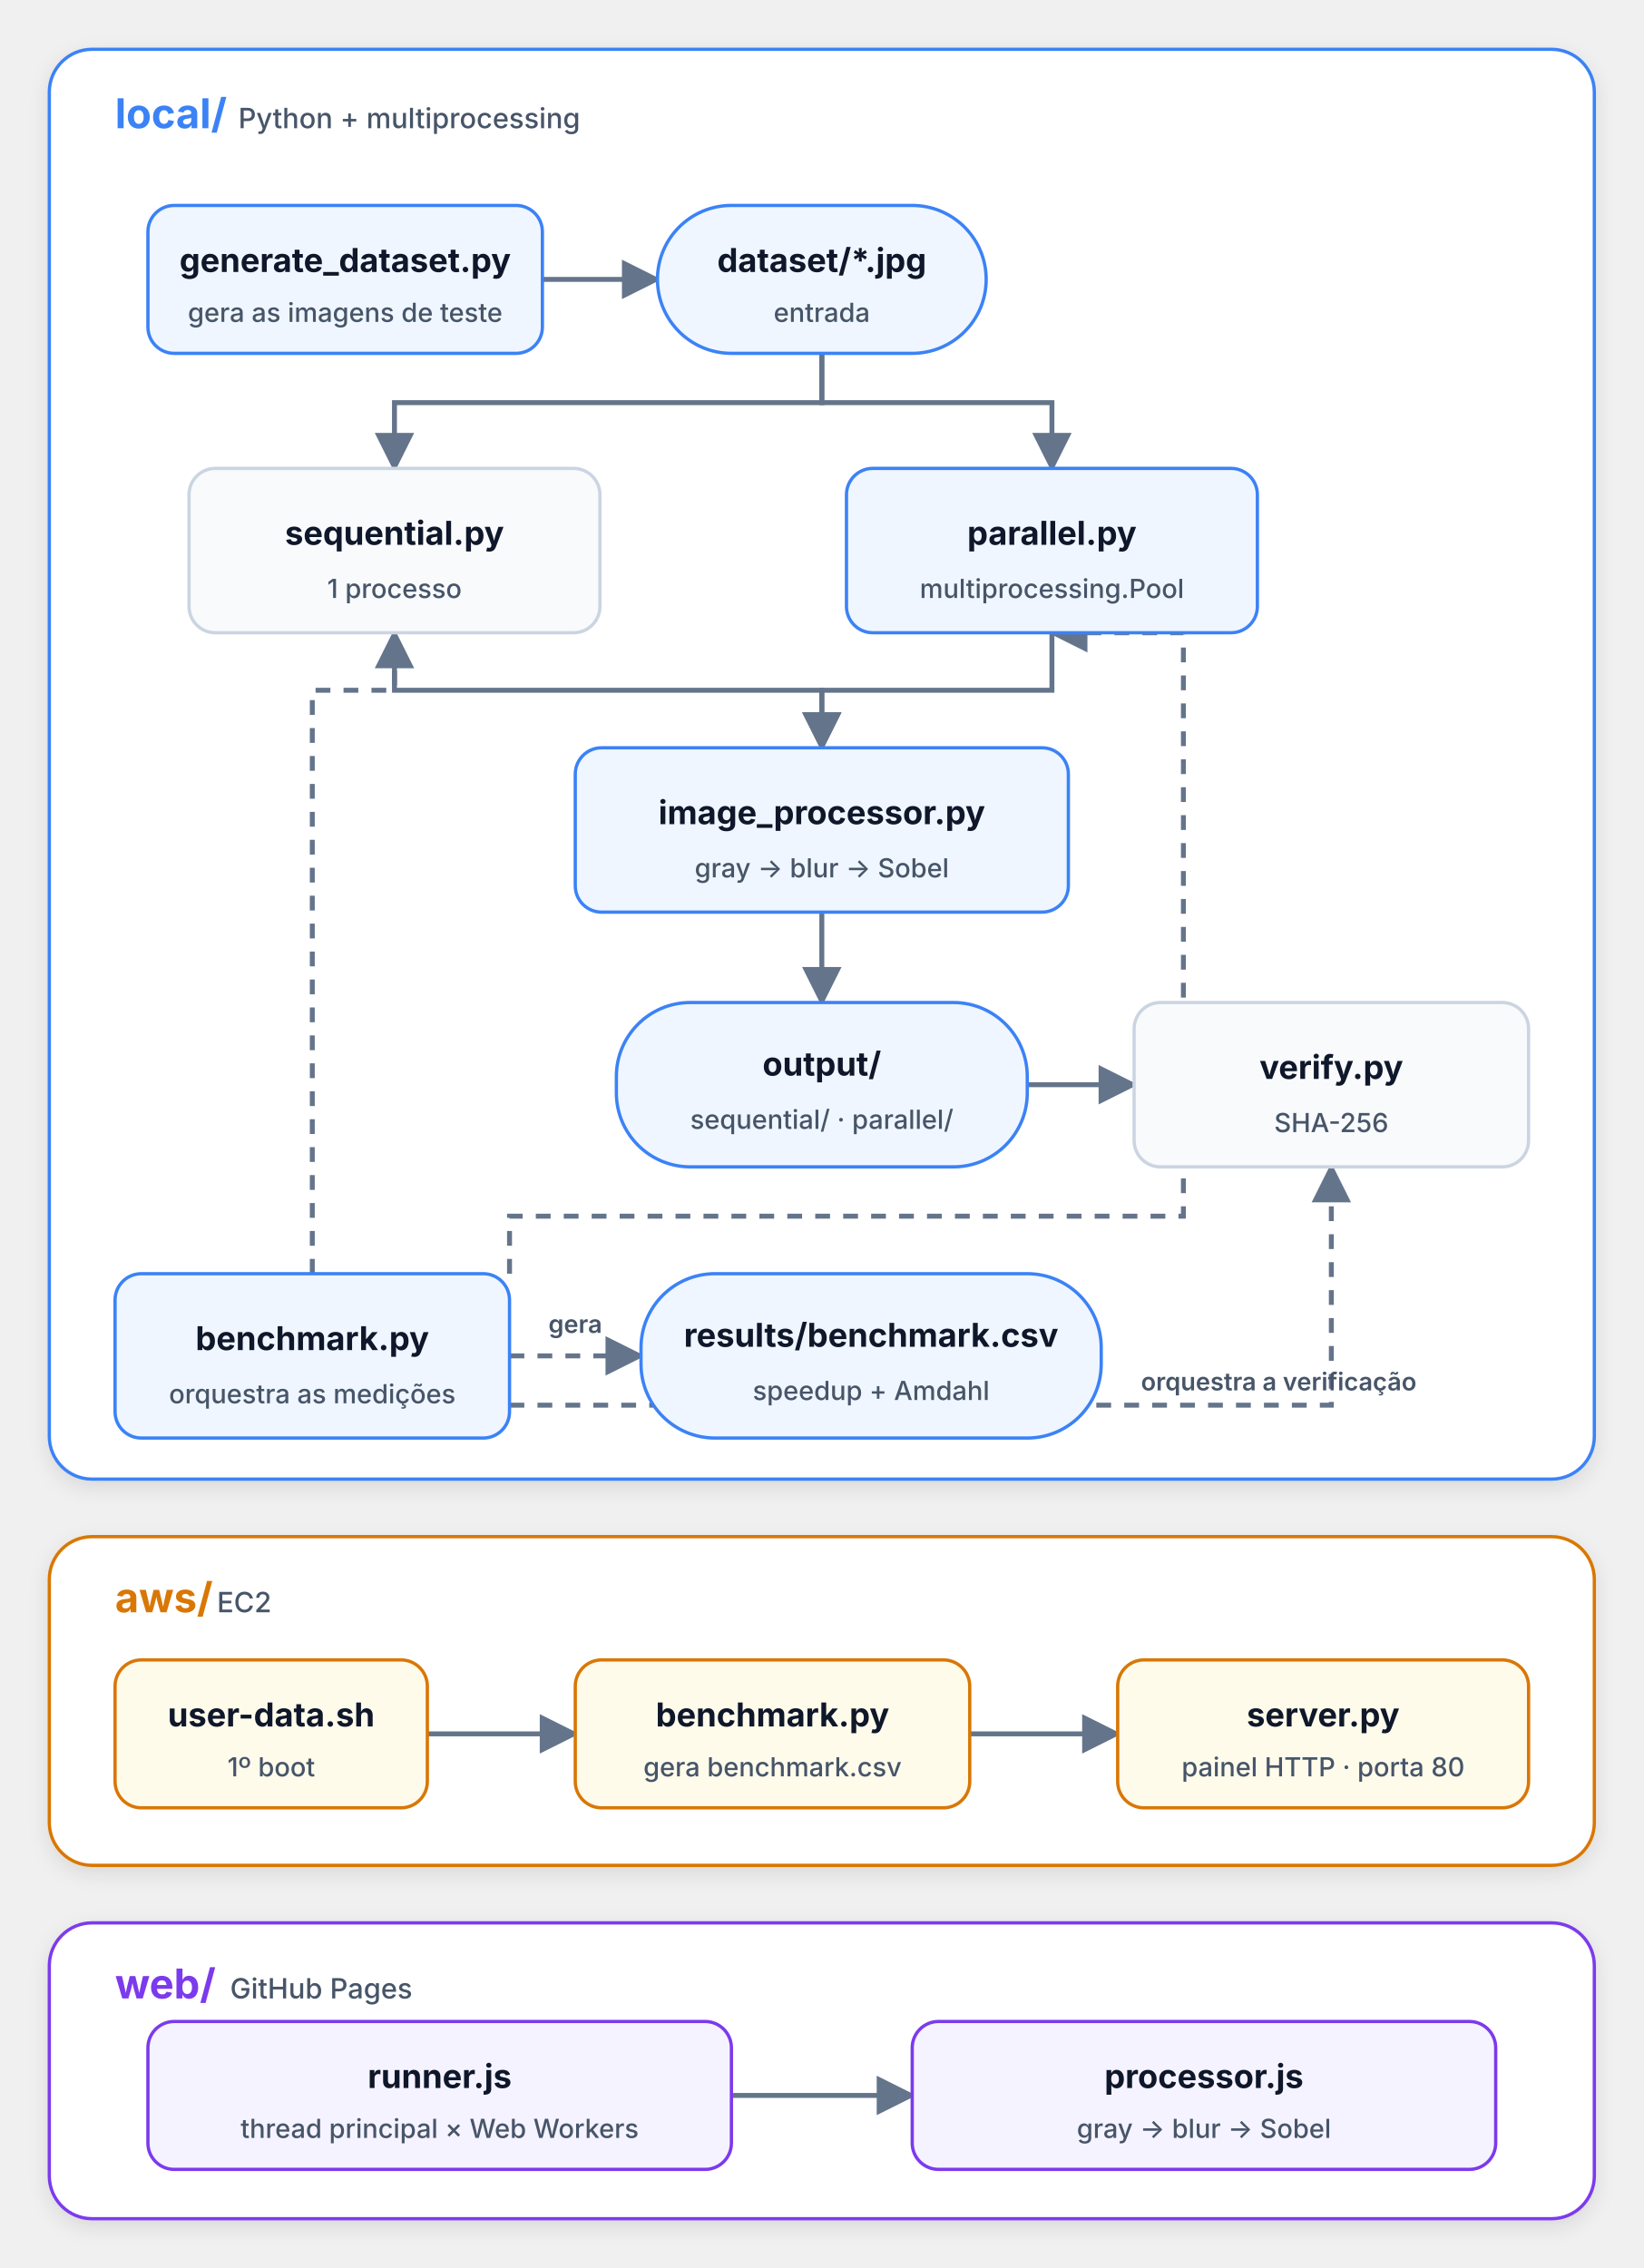
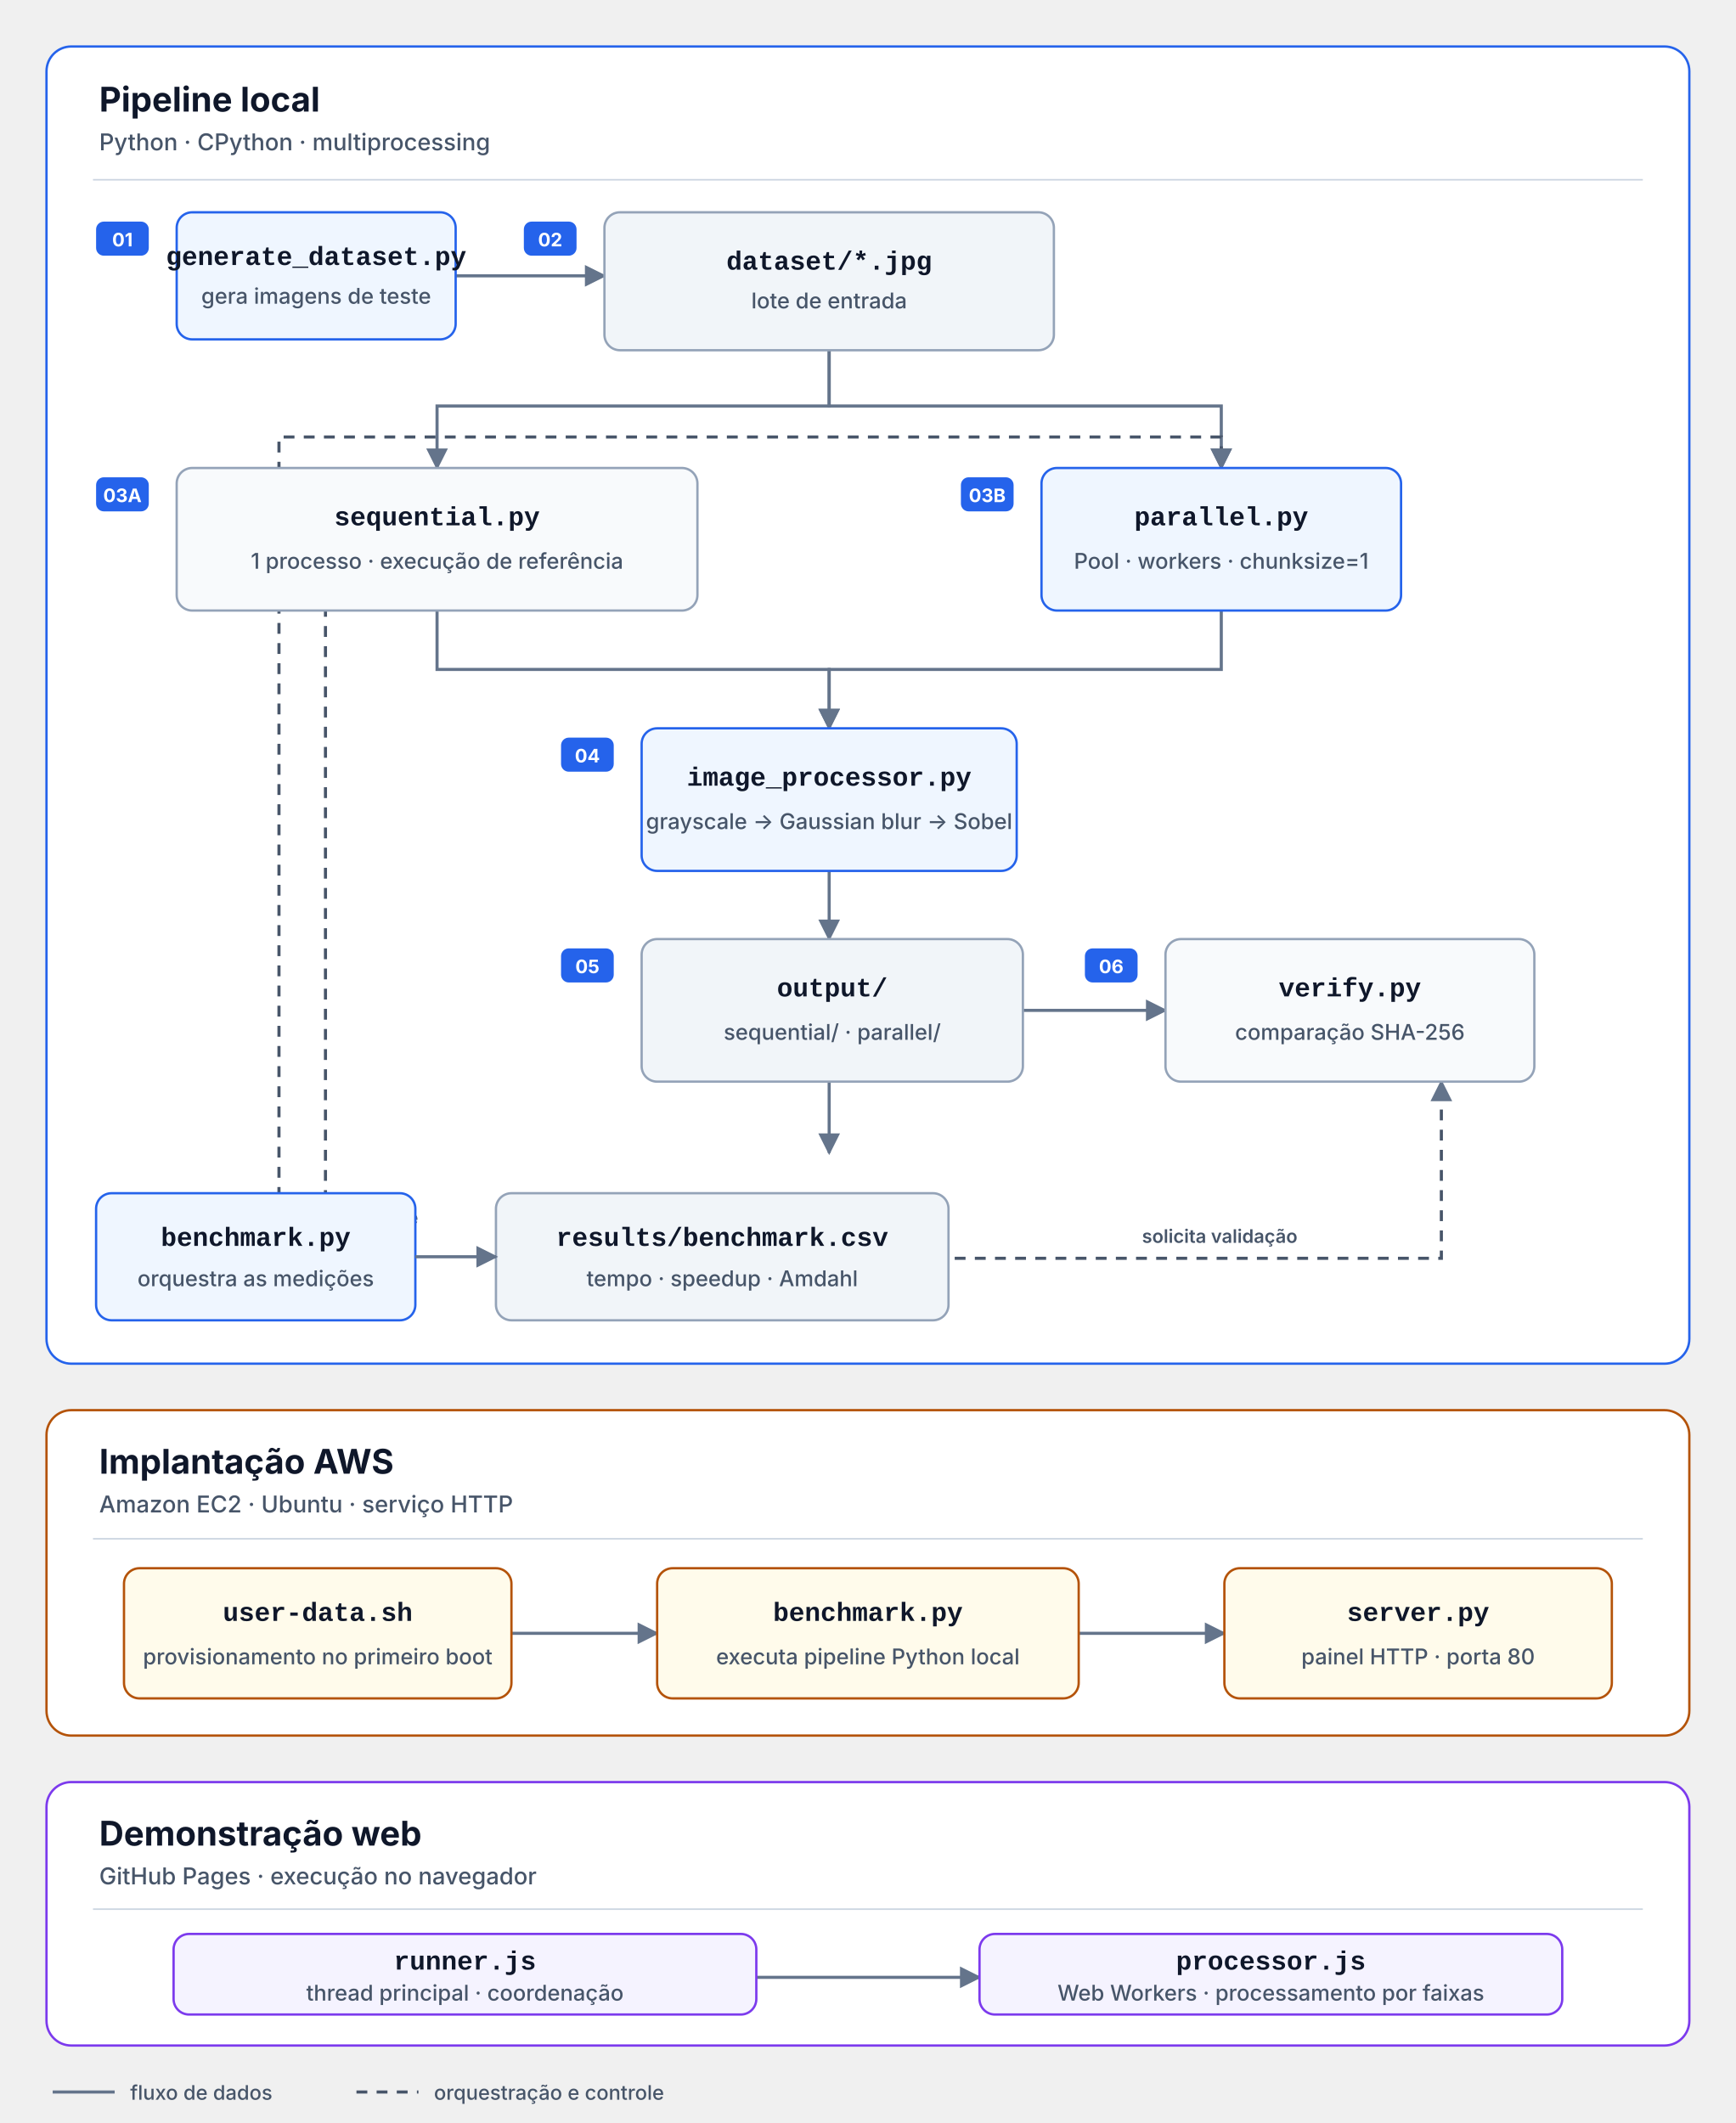
- <svg xmlns="http://www.w3.org/2000/svg" width="1000" height="1380" viewBox="0 0 1000 1380" role="img" aria-labelledby="title desc">
+ <svg xmlns="http://www.w3.org/2000/svg" width="1120" height="1370" viewBox="0 0 1120 1370" role="img" aria-labelledby="title desc">
  <defs>
-     <filter id="shadow" x="-15%" y="-15%" width="130%" height="140%">
-       <feDropShadow dx="0" dy="4" stdDeviation="6" flood-color="#020617" flood-opacity=".10" />
-     </filter>
-     <marker id="arrow" viewBox="0 0 10 10" refX="9" refY="5" markerWidth="8" markerHeight="8" orient="auto">
+     <marker id="arrow" viewBox="0 0 10 10" refX="9" refY="5" markerWidth="7" markerHeight="7" orient="auto">
      <path d="M0 0L10 5L0 10Z" fill="#64748b" />
    </marker>
    <style>
-       .section{fill:#ffffff;stroke-width:2;filter:url(#shadow)}
-       .local{stroke:#3b82f6}.aws{stroke:#d97706}.web{stroke:#7c3aed}
-       .node{fill:#f8fafc;stroke:#cbd5e1;stroke-width:2}.blue{fill:#eff6ff;stroke:#3b82f6}.amber{fill:#fffbeb;stroke:#d97706}.violet{fill:#f5f3ff;stroke:#7c3aed}
-       .title{font:700 25px Inter,Segoe UI,Arial,sans-serif}.subtitle{font:500 17px Inter,Segoe UI,Arial,sans-serif;fill:#475569}
-       .label{font:700 20px Inter,Segoe UI,Arial,sans-serif;fill:#0f172a;text-anchor:middle;dominant-baseline:middle}
-       .detail{font:500 16px Inter,Segoe UI,Arial,sans-serif;fill:#475569;text-anchor:middle;dominant-baseline:middle}
-       .edge{fill:none;stroke:#64748b;stroke-width:3;marker-end:url(#arrow)}.dash{stroke-dasharray:9 8}
-       .edge-label{font:600 15px Inter,Segoe UI,Arial,sans-serif;fill:#475569;text-anchor:middle}
+       .zone{fill:#ffffff;stroke:#cbd5e1;stroke-width:1.5}
+       .zone-local{stroke:#2563eb}.zone-aws{stroke:#b45309}.zone-web{stroke:#7c3aed}
+       .header-line{stroke:#cbd5e1;stroke-width:1}
+       .node{fill:#f8fafc;stroke:#94a3b8;stroke-width:1.5}
+       .node-blue{fill:#eff6ff;stroke:#2563eb}.node-amber{fill:#fffbeb;stroke:#b45309}.node-violet{fill:#f5f3ff;stroke:#7c3aed}
+       .store{fill:#f1f5f9;stroke:#94a3b8;stroke-width:1.5}
+       .edge{fill:none;stroke:#64748b;stroke-width:2;marker-end:url(#arrow)}
+       .control{fill:none;stroke:#475569;stroke-width:2;stroke-dasharray:7 6;marker-end:url(#arrow)}
+       .zone-title{font:700 22px Inter,Segoe UI,Arial,sans-serif;fill:#0f172a}
+       .zone-meta{font:500 15px Inter,Segoe UI,Arial,sans-serif;fill:#475569}
+       .code{font:700 17px "SFMono-Regular",Consolas,"Liberation Mono",monospace;fill:#0f172a;text-anchor:middle}
+       .detail{font:500 14px Inter,Segoe UI,Arial,sans-serif;fill:#475569;text-anchor:middle}
+       .tag{font:700 12px Inter,Segoe UI,Arial,sans-serif;fill:#ffffff;text-anchor:middle}
+       .edge-label{font:600 12px Inter,Segoe UI,Arial,sans-serif;fill:#475569;text-anchor:middle}
+       .legend{font:500 13px Inter,Segoe UI,Arial,sans-serif;fill:#475569}
    </style>
  </defs>
-   <rect class="section local" x="30" y="30" width="940" height="870" rx="26" />
-   <text class="title" x="70" y="78" fill="#3b82f6">local/</text>
-   <text class="subtitle" x="145" y="78">Python + multiprocessing</text>
-   <path class="edge" d="M330 170H400" />
-   <path class="edge" d="M500 215V245H240V285" />
-   <path class="edge" d="M500 215V245H640V285" />
-   <path class="edge" d="M240 385V420H500V455" />
-   <path class="edge" d="M640 385V420H500V455" />
-   <path class="edge" d="M500 555V610" />
-   <path class="edge" d="M625 660H690" />
-   <path class="edge dash" d="M190 775V420H240V385" />
-   <path class="edge dash" d="M310 775V740H720V385H640" />
-   <path class="edge dash" d="M310 825H390" />
-   <path class="edge dash" d="M310 855H810V710" />
-   <text class="edge-label" x="350" y="811">gera</text>
-   <text class="edge-label" x="778" y="846">orquestra a verificação</text>
-   <rect class="node blue" x="90" y="125" width="240" height="90" rx="16" />
-   <text class="label" x="210" y="158">generate_dataset.py</text>
-   <text class="detail" x="210" y="190">gera as imagens de teste</text>
-   <rect class="node blue" x="400" y="125" width="200" height="90" rx="45" />
-   <text class="label" x="500" y="158">dataset/*.jpg</text>
-   <text class="detail" x="500" y="190">entrada</text>
-   <rect class="node" x="115" y="285" width="250" height="100" rx="16" />
-   <text class="label" x="240" y="324">sequential.py</text>
-   <text class="detail" x="240" y="358">1 processo</text>
-   <rect class="node blue" x="515" y="285" width="250" height="100" rx="16" />
-   <text class="label" x="640" y="324">parallel.py</text>
-   <text class="detail" x="640" y="358">multiprocessing.Pool</text>
-   <rect class="node blue" x="350" y="455" width="300" height="100" rx="16" />
-   <text class="label" x="500" y="494">image_processor.py</text>
-   <text class="detail" x="500" y="528">gray → blur → Sobel</text>
-   <rect class="node blue" x="375" y="610" width="250" height="100" rx="45" />
-   <text class="label" x="500" y="647">output/</text>
-   <text class="detail" x="500" y="681">sequential/ · parallel/</text>
-   <rect class="node" x="690" y="610" width="240" height="100" rx="16" />
-   <text class="label" x="810" y="649">verify.py</text>
-   <text class="detail" x="810" y="683">SHA-256</text>
-   <rect class="node blue" x="70" y="775" width="240" height="100" rx="16" />
-   <text class="label" x="190" y="814">benchmark.py</text>
-   <text class="detail" x="190" y="848">orquestra as medições</text>
-   <rect class="node blue" x="390" y="775" width="280" height="100" rx="45" />
-   <text class="label" x="530" y="812">results/benchmark.csv</text>
-   <text class="detail" x="530" y="846">speedup + Amdahl</text>
-   <rect class="section aws" x="30" y="935" width="940" height="200" rx="26" />
-   <text class="title" x="70" y="981" fill="#d97706">aws/</text>
-   <text class="subtitle" x="132" y="981">EC2</text>
-   <path class="edge" d="M260 1055H350" />
-   <path class="edge" d="M590 1055H680" />
-   <rect class="node amber" x="70" y="1010" width="190" height="90" rx="16" />
-   <text class="label" x="165" y="1043">user-data.sh</text>
-   <text class="detail" x="165" y="1075">1º boot</text>
-   <rect class="node amber" x="350" y="1010" width="240" height="90" rx="16" />
-   <text class="label" x="470" y="1043">benchmark.py</text>
-   <text class="detail" x="470" y="1075">gera benchmark.csv</text>
-   <rect class="node amber" x="680" y="1010" width="250" height="90" rx="16" />
-   <text class="label" x="805" y="1043">server.py</text>
-   <text class="detail" x="805" y="1075">painel HTTP · porta 80</text>
-   <rect class="section web" x="30" y="1170" width="940" height="180" rx="26" />
-   <text class="title" x="70" y="1216" fill="#7c3aed">web/</text>
-   <text class="subtitle" x="140" y="1216">GitHub Pages</text>
-   <path class="edge" d="M445 1275H555" />
-   <rect class="node violet" x="90" y="1230" width="355" height="90" rx="16" />
-   <text class="label" x="267.5" y="1263">runner.js</text>
-   <text class="detail" x="267.5" y="1295">thread principal × Web Workers</text>
-   <rect class="node violet" x="555" y="1230" width="355" height="90" rx="16" />
-   <text class="label" x="732.5" y="1263">processor.js</text>
-   <text class="detail" x="732.5" y="1295">gray → blur → Sobel</text>
+   <rect class="zone zone-local" x="30" y="30" width="1060" height="850" rx="16" />
+   <text class="zone-title" x="64" y="72">Pipeline local</text>
+   <text class="zone-meta" x="64" y="97">Python · CPython · multiprocessing</text>
+   <line class="header-line" x1="60" y1="116" x2="1060" y2="116" />
+   <path class="edge" d="M294 178H390" />
+   <path class="edge" d="M535 226V262H282V302" />
+   <path class="edge" d="M535 226V262H788V302" />
+   <path class="edge" d="M282 394V432H535V470" />
+   <path class="edge" d="M788 394V432H535V470" />
+   <path class="edge" d="M535 562V606" />
+   <path class="edge" d="M660 652H752" />
+   <path class="edge" d="M535 698V744" />
+   <path class="control" d="M268 808H210V348H162" />
+   <path class="control" d="M268 828H180V282H788V302" />
+   <path class="control" d="M512 812H930V698" />
+   <text class="edge-label" x="224" y="790">executa e mede</text>
+   <text class="edge-label" x="787" y="802">solicita validação</text>
+   <rect x="62" y="143" width="34" height="22" rx="5" fill="#2563eb" />
+   <text class="tag" x="79" y="159">01</text>
+   <rect class="node node-blue" x="114" y="137" width="180" height="82" rx="10" />
+   <text class="code" x="204" y="171">generate_dataset.py</text>
+   <text class="detail" x="204" y="196">gera imagens de teste</text>
+   <rect x="338" y="143" width="34" height="22" rx="5" fill="#2563eb" />
+   <text class="tag" x="355" y="159">02</text>
+   <rect class="store" x="390" y="137" width="290" height="89" rx="10" />
+   <text class="code" x="535" y="174">dataset/*.jpg</text>
+   <text class="detail" x="535" y="199">lote de entrada</text>
+   <rect x="62" y="308" width="34" height="22" rx="5" fill="#2563eb" />
+   <text class="tag" x="79" y="324">03A</text>
+   <rect class="node" x="114" y="302" width="336" height="92" rx="10" />
+   <text class="code" x="282" y="339">sequential.py</text>
+   <text class="detail" x="282" y="367">1 processo · execução de referência</text>
+   <rect x="620" y="308" width="34" height="22" rx="5" fill="#2563eb" />
+   <text class="tag" x="637" y="324">03B</text>
+   <rect class="node node-blue" x="672" y="302" width="232" height="92" rx="10" />
+   <text class="code" x="788" y="339">parallel.py</text>
+   <text class="detail" x="788" y="367">Pool · workers · chunksize=1</text>
+   <rect x="362" y="476" width="34" height="22" rx="5" fill="#2563eb" />
+   <text class="tag" x="379" y="492">04</text>
+   <rect class="node node-blue" x="414" y="470" width="242" height="92" rx="10" />
+   <text class="code" x="535" y="507">image_processor.py</text>
+   <text class="detail" x="535" y="535">grayscale → Gaussian blur → Sobel</text>
+   <rect x="362" y="612" width="34" height="22" rx="5" fill="#2563eb" />
+   <text class="tag" x="379" y="628">05</text>
+   <rect class="store" x="414" y="606" width="246" height="92" rx="10" />
+   <text class="code" x="537" y="643">output/</text>
+   <text class="detail" x="537" y="671">sequential/ · parallel/</text>
+   <rect x="700" y="612" width="34" height="22" rx="5" fill="#2563eb" />
+   <text class="tag" x="717" y="628">06</text>
+   <rect class="node" x="752" y="606" width="238" height="92" rx="10" />
+   <text class="code" x="871" y="643">verify.py</text>
+   <text class="detail" x="871" y="671">comparação SHA-256</text>
+   <rect class="node node-blue" x="62" y="770" width="206" height="82" rx="10" />
+   <text class="code" x="165" y="804">benchmark.py</text>
+   <text class="detail" x="165" y="830">orquestra as medições</text>
+   <rect class="store" x="320" y="770" width="292" height="82" rx="10" />
+   <text class="code" x="466" y="804">results/benchmark.csv</text>
+   <text class="detail" x="466" y="830">tempo · speedup · Amdahl</text>
+   <path class="edge" d="M268 811H320" />
+   <rect class="zone zone-aws" x="30" y="910" width="1060" height="210" rx="16" />
+   <text class="zone-title" x="64" y="951">Implantação AWS</text>
+   <text class="zone-meta" x="64" y="976">Amazon EC2 · Ubuntu · serviço HTTP</text>
+   <line class="header-line" x1="60" y1="993" x2="1060" y2="993" />
+   <path class="edge" d="M330 1054H424" />
+   <path class="edge" d="M696 1054H790" />
+   <rect class="node node-amber" x="80" y="1012" width="250" height="84" rx="10" />
+   <text class="code" x="205" y="1046">user-data.sh</text>
+   <text class="detail" x="205" y="1074">provisionamento no primeiro boot</text>
+   <rect class="node node-amber" x="424" y="1012" width="272" height="84" rx="10" />
+   <text class="code" x="560" y="1046">benchmark.py</text>
+   <text class="detail" x="560" y="1074">executa pipeline Python local</text>
+   <rect class="node node-amber" x="790" y="1012" width="250" height="84" rx="10" />
+   <text class="code" x="915" y="1046">server.py</text>
+   <text class="detail" x="915" y="1074">painel HTTP · porta 80</text>
+   <rect class="zone zone-web" x="30" y="1150" width="1060" height="170" rx="16" />
+   <text class="zone-title" x="64" y="1191">Demonstração web</text>
+   <text class="zone-meta" x="64" y="1216">GitHub Pages · execução no navegador</text>
+   <line class="header-line" x1="60" y1="1232" x2="1060" y2="1232" />
+   <path class="edge" d="M488 1276H632" />
+   <rect class="node node-violet" x="112" y="1248" width="376" height="52" rx="10" />
+   <text class="code" x="300" y="1271">runner.js</text>
+   <text class="detail" x="300" y="1291">thread principal · coordenação</text>
+   <rect class="node node-violet" x="632" y="1248" width="376" height="52" rx="10" />
+   <text class="code" x="820" y="1271">processor.js</text>
+   <text class="detail" x="820" y="1291">Web Workers · processamento por faixas</text>
+   <line x1="34" y1="1350" x2="74" y2="1350" stroke="#64748b" stroke-width="2" />
+   <text class="legend" x="84" y="1355">fluxo de dados</text>
+   <line x1="230" y1="1350" x2="270" y2="1350" stroke="#475569" stroke-width="2" stroke-dasharray="7 6" />
+   <text class="legend" x="280" y="1355">orquestração e controle</text>
</svg>
